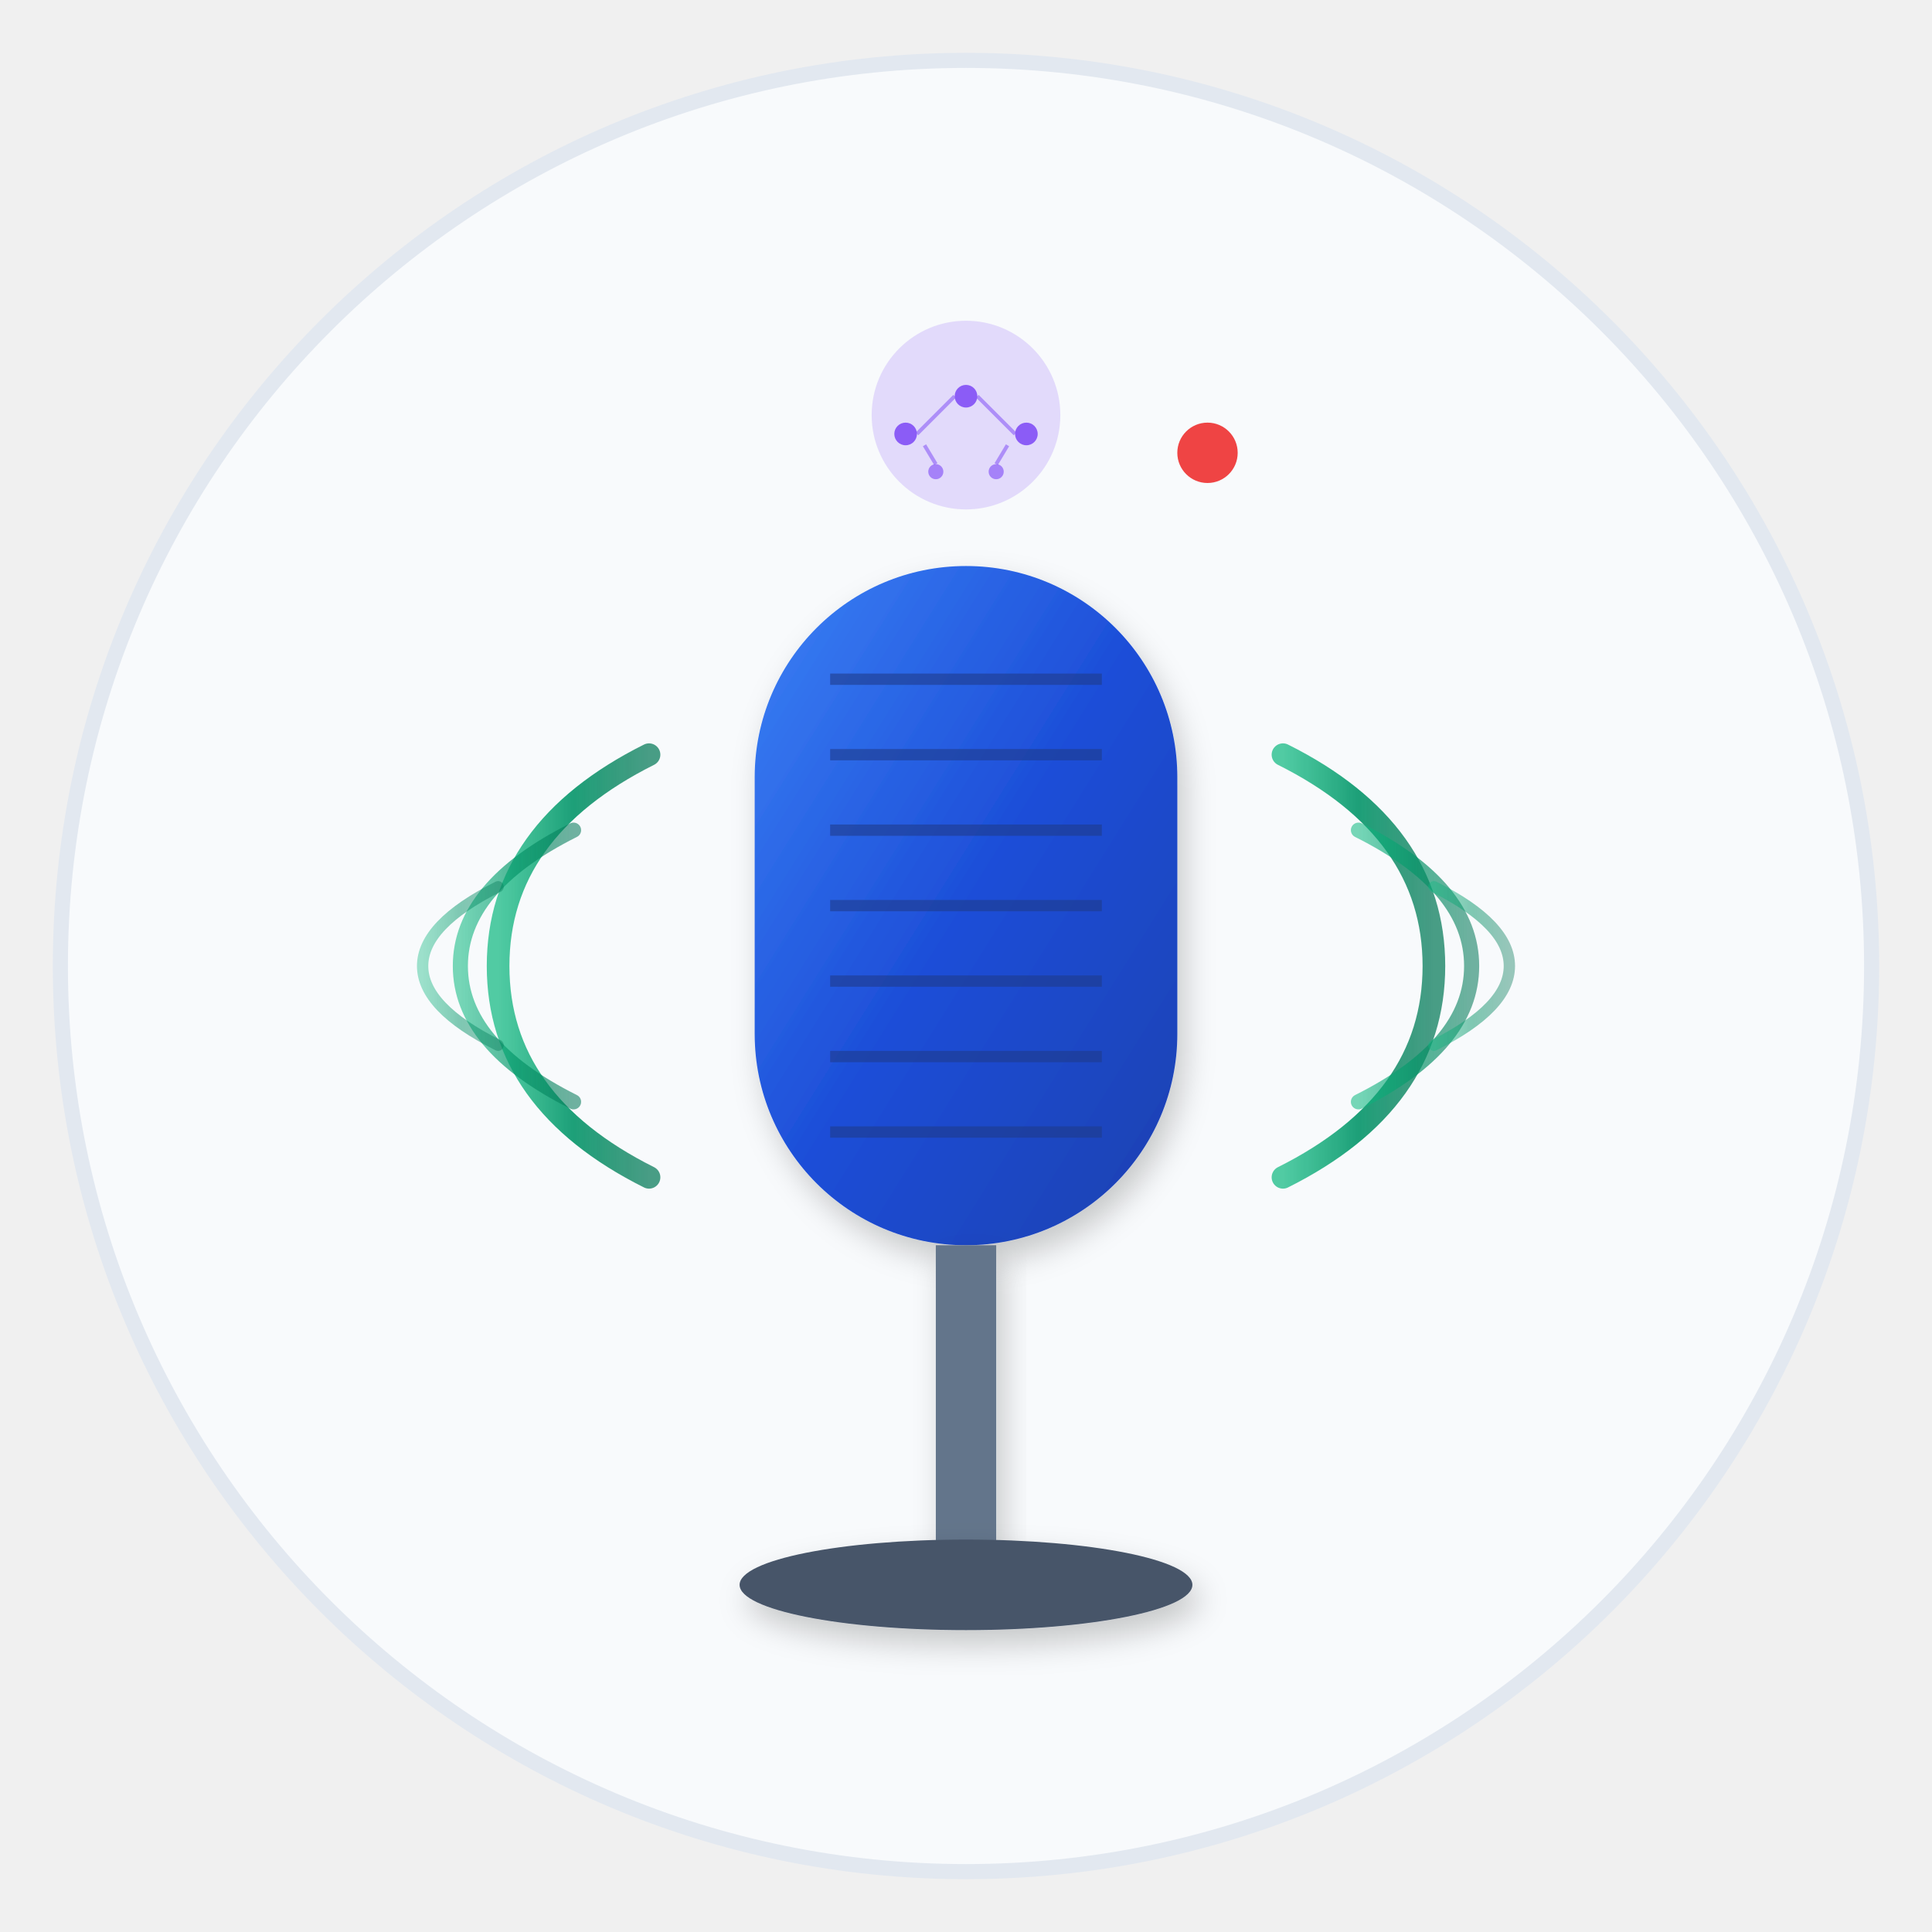
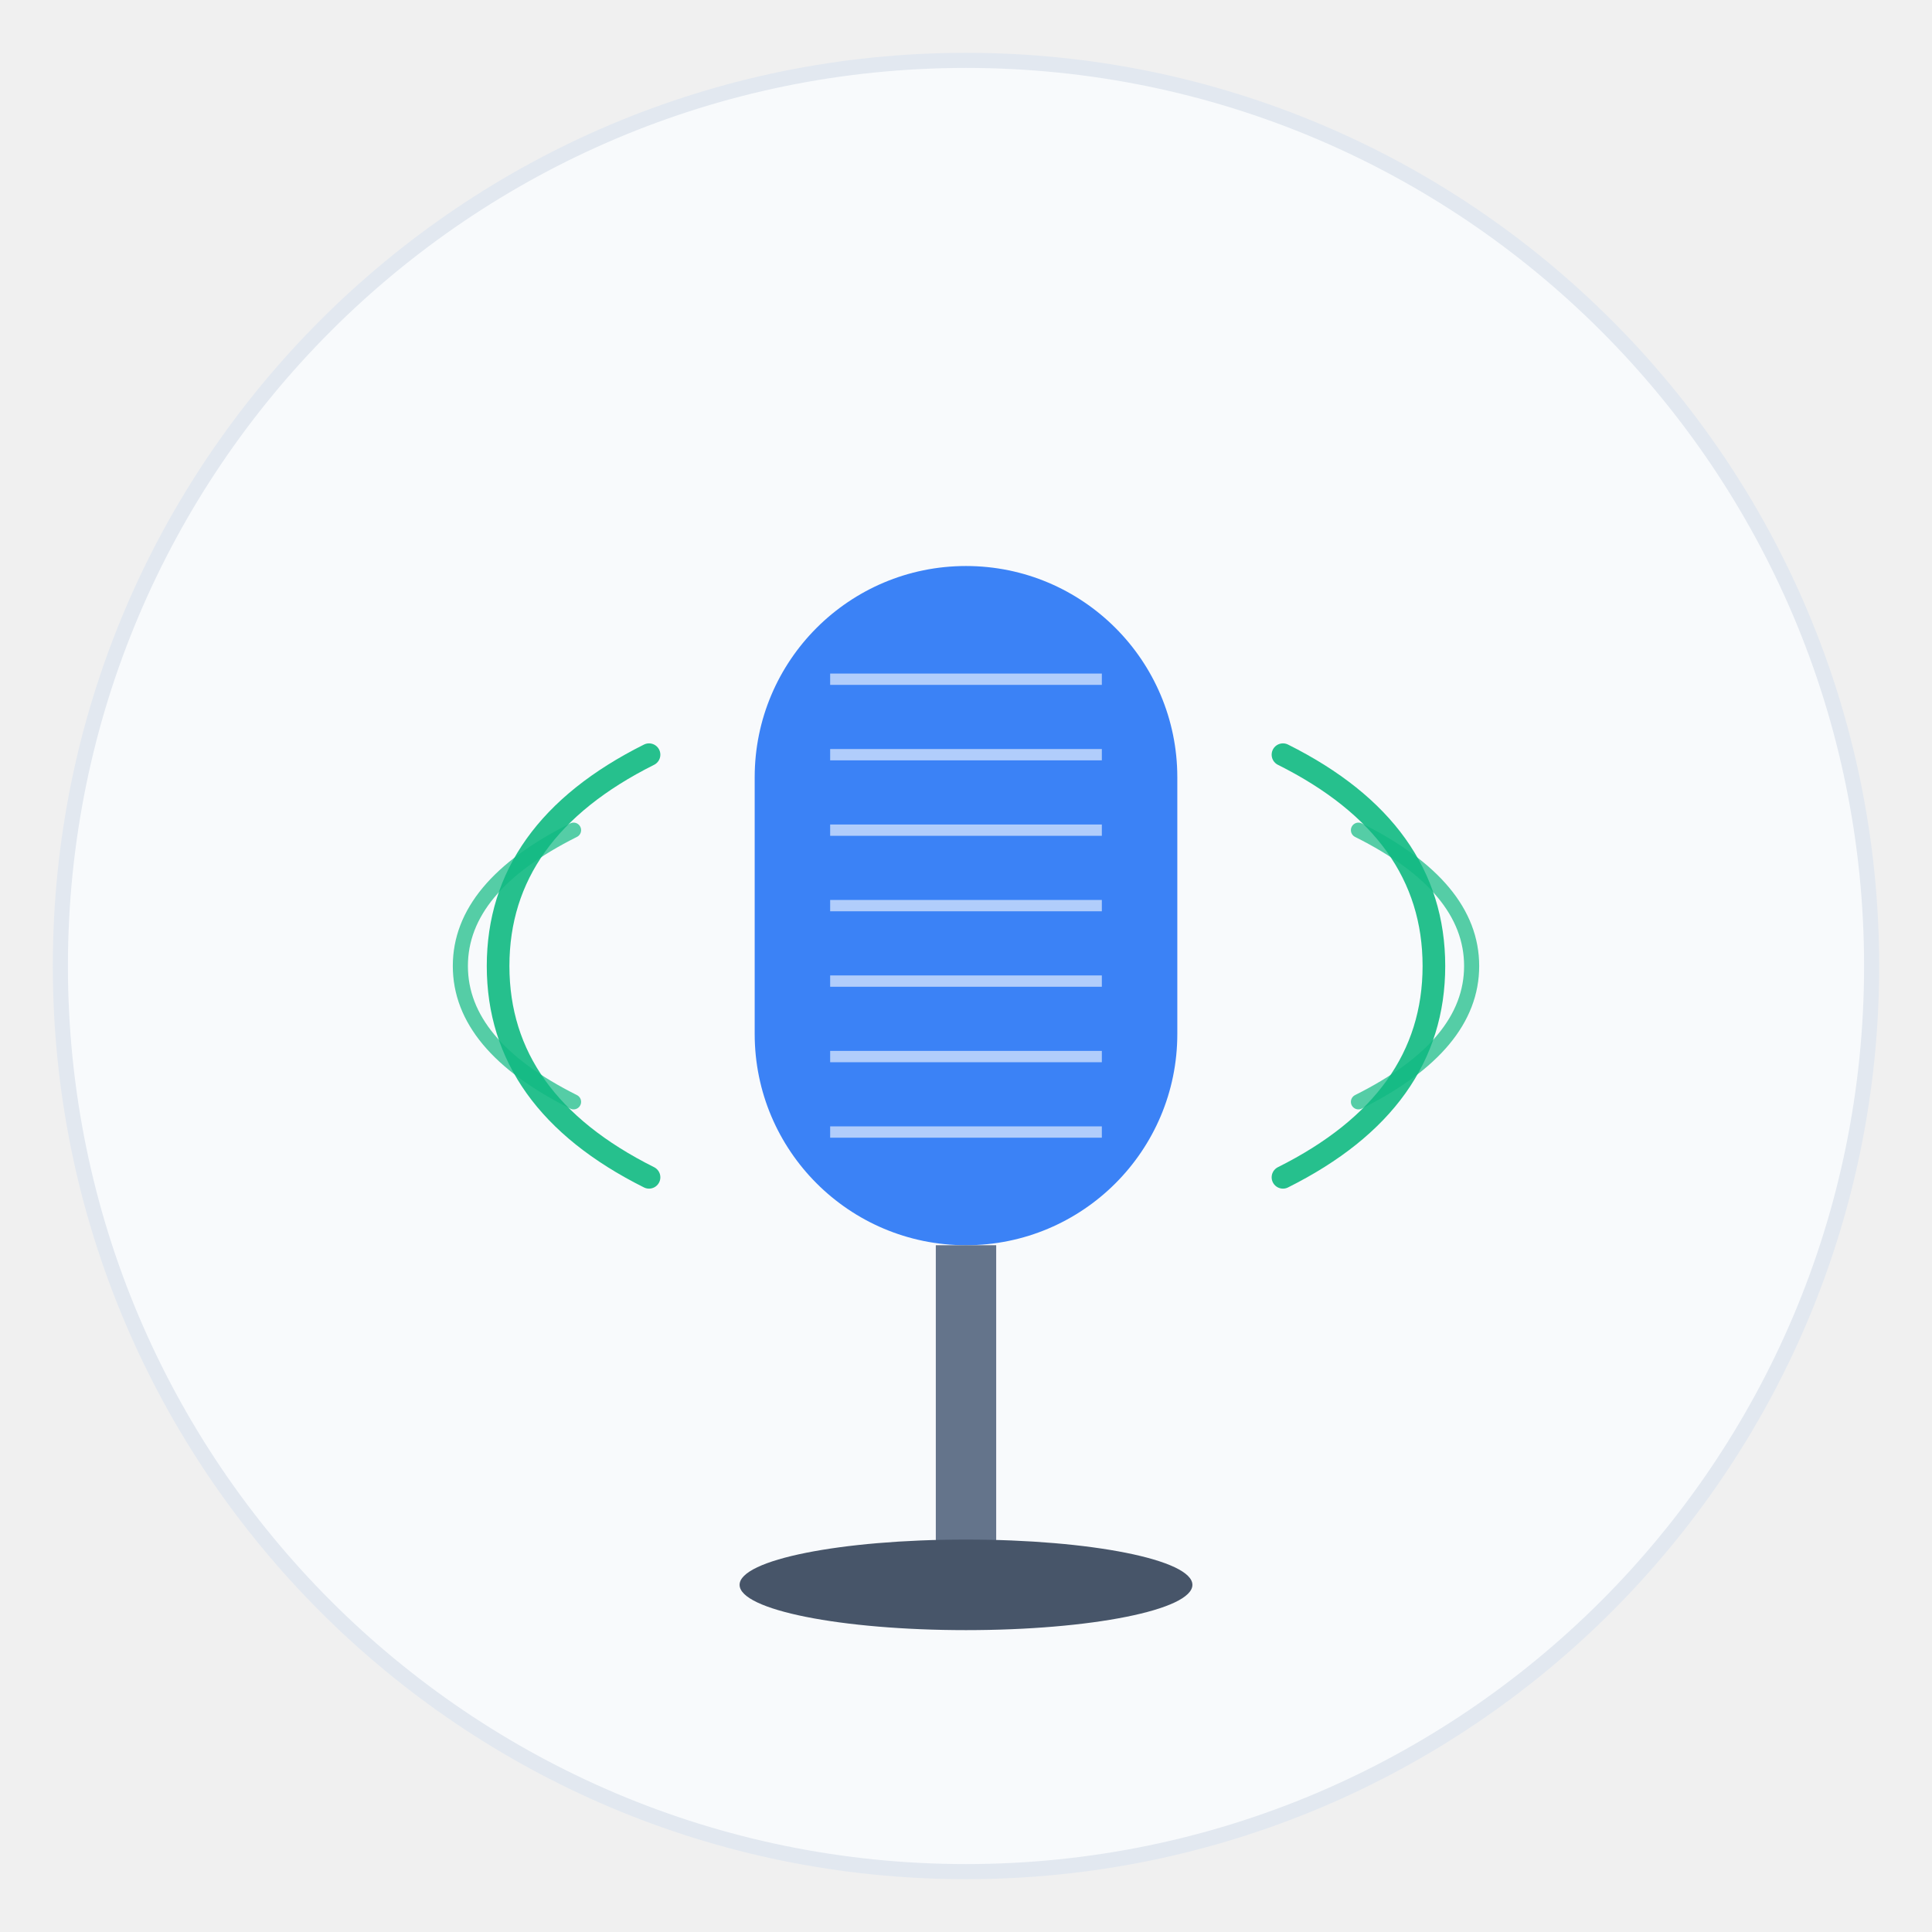
<svg xmlns="http://www.w3.org/2000/svg" viewBox="0 0 512 512">
-   <defs>
-     <linearGradient id="micGradient" x1="0%" y1="0%" x2="100%" y2="100%">
-       <stop offset="0%" style="stop-color:#3B82F6;stop-opacity:1" />
-       <stop offset="50%" style="stop-color:#1D4ED8;stop-opacity:1" />
-       <stop offset="100%" style="stop-color:#1E40AF;stop-opacity:1" />
-     </linearGradient>
-     <linearGradient id="waveGradient" x1="0%" y1="0%" x2="100%" y2="0%">
-       <stop offset="0%" style="stop-color:#10B981;stop-opacity:0.8" />
-       <stop offset="50%" style="stop-color:#059669;stop-opacity:1" />
-       <stop offset="100%" style="stop-color:#047857;stop-opacity:0.8" />
-     </linearGradient>
-     <filter id="shadow" x="-50%" y="-50%" width="200%" height="200%">
-       <feDropShadow dx="2" dy="4" stdDeviation="4" flood-color="#000000" flood-opacity="0.2" />
-     </filter>
-   </defs>
  <circle cx="256" cy="256" r="240" fill="#F8FAFC" stroke="#E2E8F0" stroke-width="4" />
-   <rect x="200" y="150" width="112" height="180" rx="56" ry="56" fill="url(#micGradient)" filter="url(#shadow)" />
-   <line x1="220" y1="180" x2="292" y2="180" stroke="#1E3A8A" stroke-width="3" opacity="0.6" />
-   <line x1="220" y1="200" x2="292" y2="200" stroke="#1E3A8A" stroke-width="3" opacity="0.6" />
-   <line x1="220" y1="220" x2="292" y2="220" stroke="#1E3A8A" stroke-width="3" opacity="0.6" />
-   <line x1="220" y1="240" x2="292" y2="240" stroke="#1E3A8A" stroke-width="3" opacity="0.6" />
-   <line x1="220" y1="260" x2="292" y2="260" stroke="#1E3A8A" stroke-width="3" opacity="0.6" />
-   <line x1="220" y1="280" x2="292" y2="280" stroke="#1E3A8A" stroke-width="3" opacity="0.6" />
-   <line x1="220" y1="300" x2="292" y2="300" stroke="#1E3A8A" stroke-width="3" opacity="0.6" />
-   <rect x="248" y="330" width="16" height="80" fill="#64748B" filter="url(#shadow)" />
-   <ellipse cx="256" cy="420" rx="60" ry="12" fill="#475569" filter="url(#shadow)" />
-   <path d="M 340 200 Q 380 220 380 256 Q 380 292 340 312" stroke="url(#waveGradient)" stroke-width="6" fill="none" stroke-linecap="round" opacity="0.9" />
-   <path d="M 360 220 Q 390 235 390 256 Q 390 277 360 292" stroke="url(#waveGradient)" stroke-width="4" fill="none" stroke-linecap="round" opacity="0.7" />
-   <path d="M 380 235 Q 400 245 400 256 Q 400 267 380 277" stroke="url(#waveGradient)" stroke-width="3" fill="none" stroke-linecap="round" opacity="0.5" />
-   <path d="M 172 200 Q 132 220 132 256 Q 132 292 172 312" stroke="url(#waveGradient)" stroke-width="6" fill="none" stroke-linecap="round" opacity="0.9" />
-   <path d="M 152 220 Q 122 235 122 256 Q 122 277 152 292" stroke="url(#waveGradient)" stroke-width="4" fill="none" stroke-linecap="round" opacity="0.7" />
-   <path d="M 132 235 Q 112 245 112 256 Q 112 267 132 277" stroke="url(#waveGradient)" stroke-width="3" fill="none" stroke-linecap="round" opacity="0.5" />
-   <g transform="translate(200, 80)">
-     <circle cx="56" cy="30" r="25" fill="#8B5CF6" opacity="0.2" />
-     <circle cx="40" cy="35" r="3" fill="#8B5CF6" />
-     <circle cx="56" cy="25" r="3" fill="#8B5CF6" />
-     <circle cx="72" cy="35" r="3" fill="#8B5CF6" />
-     <circle cx="48" cy="45" r="2" fill="#8B5CF6" opacity="0.7" />
-     <circle cx="64" cy="45" r="2" fill="#8B5CF6" opacity="0.7" />
-     <line x1="43" y1="35" x2="53" y2="25" stroke="#8B5CF6" stroke-width="1" opacity="0.6" />
-     <line x1="59" y1="25" x2="69" y2="35" stroke="#8B5CF6" stroke-width="1" opacity="0.6" />
-     <line x1="45" y1="38" x2="48" y2="43" stroke="#8B5CF6" stroke-width="1" opacity="0.6" />
-     <line x1="67" y1="38" x2="64" y2="43" stroke="#8B5CF6" stroke-width="1" opacity="0.6" />
-   </g>
-   <circle cx="320" cy="120" r="8" fill="#EF4444">
-     <animate attributeName="opacity" values="1;0.3;1" dur="2s" repeatCount="indefinite" />
-   </circle>
+   <rect x="200" y="150" width="112" height="180" rx="56" ry="56" fill="#3B82F6" />
+   <line x1="220" y1="180" x2="292" y2="180" stroke="#FFFFFF" stroke-width="3" opacity="0.6" />
+   <line x1="220" y1="200" x2="292" y2="200" stroke="#FFFFFF" stroke-width="3" opacity="0.6" />
+   <line x1="220" y1="220" x2="292" y2="220" stroke="#FFFFFF" stroke-width="3" opacity="0.6" />
+   <line x1="220" y1="240" x2="292" y2="240" stroke="#FFFFFF" stroke-width="3" opacity="0.6" />
+   <line x1="220" y1="260" x2="292" y2="260" stroke="#FFFFFF" stroke-width="3" opacity="0.6" />
+   <line x1="220" y1="280" x2="292" y2="280" stroke="#FFFFFF" stroke-width="3" opacity="0.6" />
+   <line x1="220" y1="300" x2="292" y2="300" stroke="#FFFFFF" stroke-width="3" opacity="0.6" />
+   <rect x="248" y="330" width="16" height="80" fill="#64748B" />
+   <ellipse cx="256" cy="420" rx="60" ry="12" fill="#475569" />
+   <path d="M 340 200 Q 380 220 380 256 Q 380 292 340 312" stroke="#10B981" stroke-width="6" fill="none" stroke-linecap="round" opacity="0.9" />
+   <path d="M 360 220 Q 390 235 390 256 Q 390 277 360 292" stroke="#10B981" stroke-width="4" fill="none" stroke-linecap="round" opacity="0.7" />
+   <path d="M 172 200 Q 132 220 132 256 Q 132 292 172 312" stroke="#10B981" stroke-width="6" fill="none" stroke-linecap="round" opacity="0.9" />
+   <path d="M 152 220 Q 122 235 122 256 Q 122 277 152 292" stroke="#10B981" stroke-width="4" fill="none" stroke-linecap="round" opacity="0.7" />
</svg>
